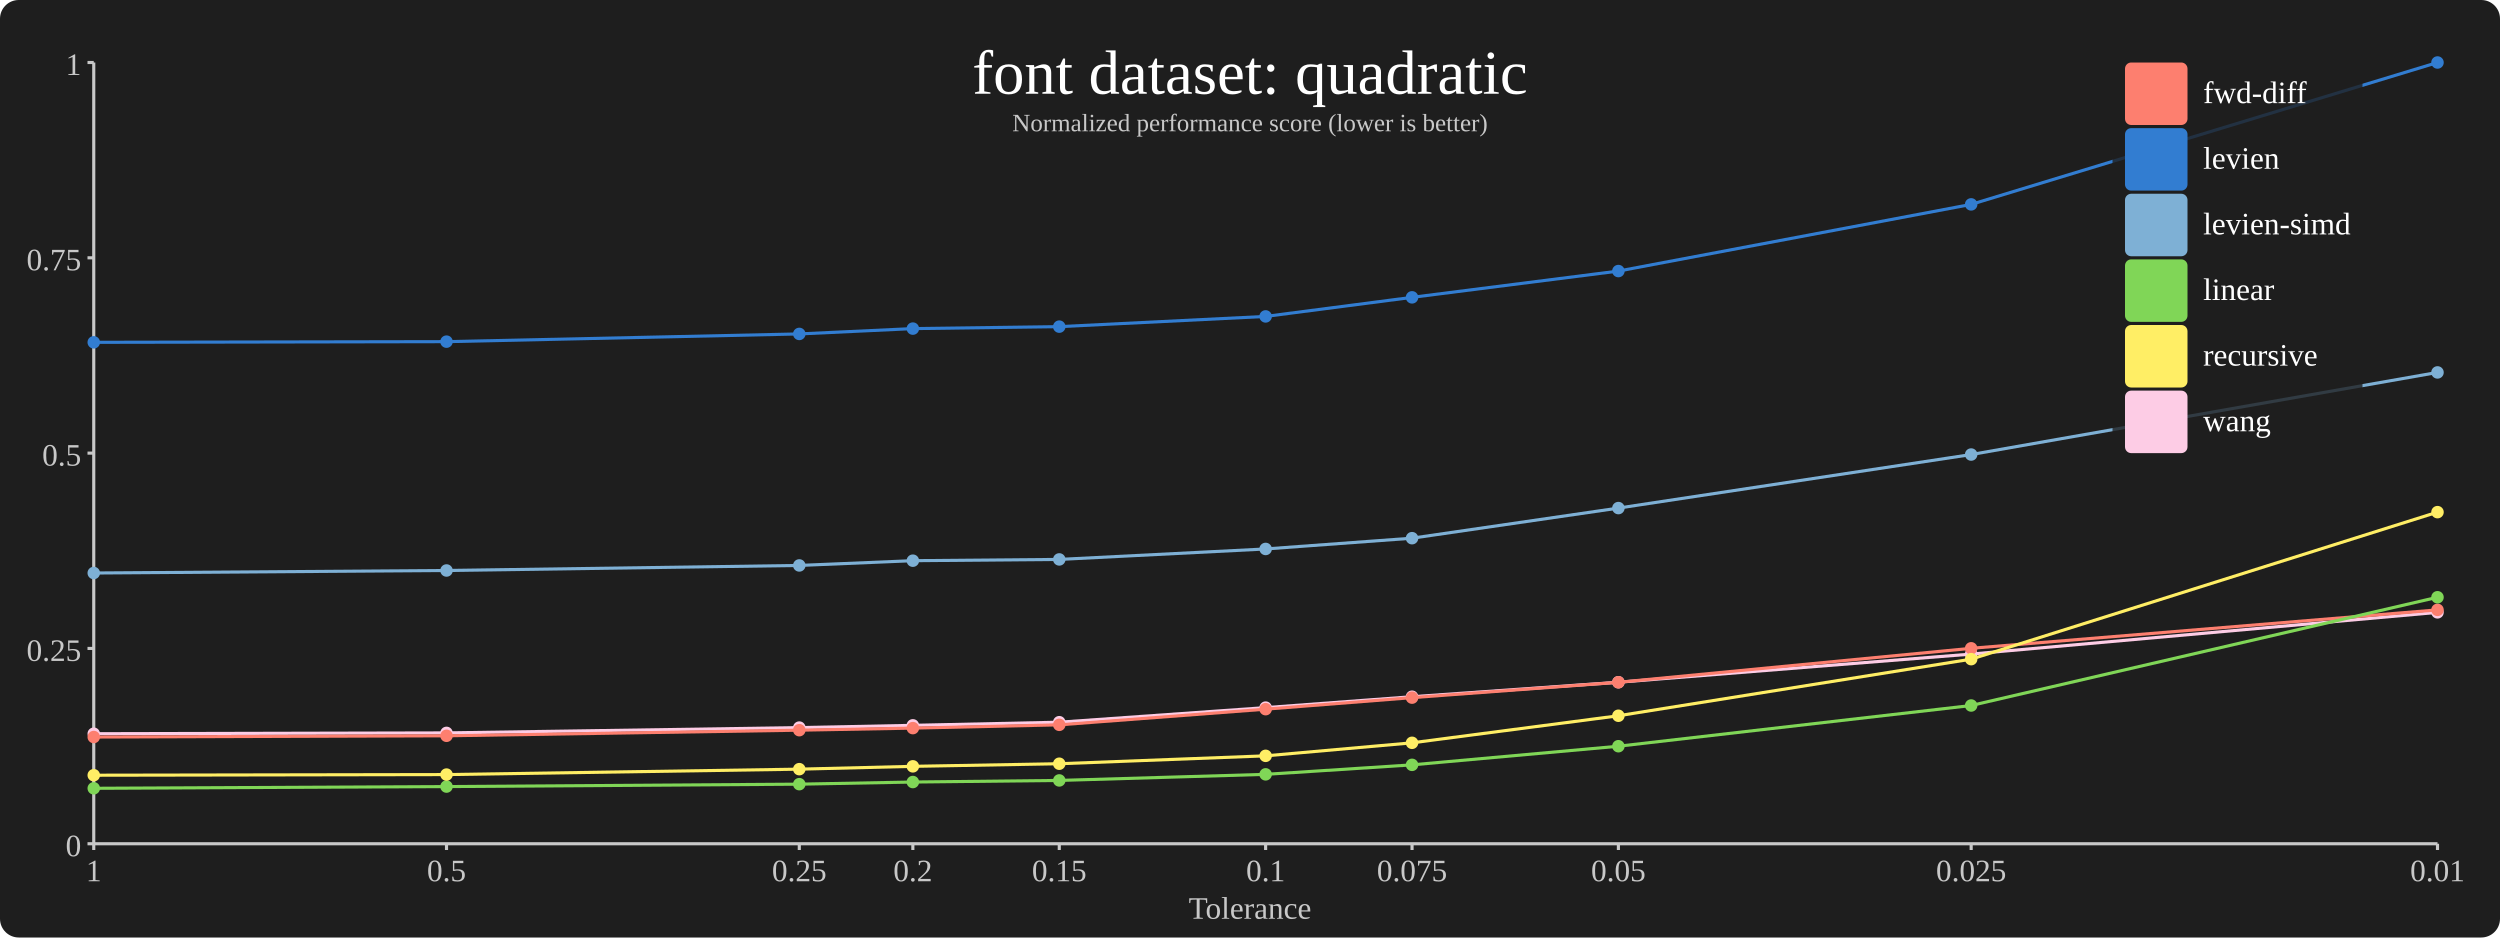
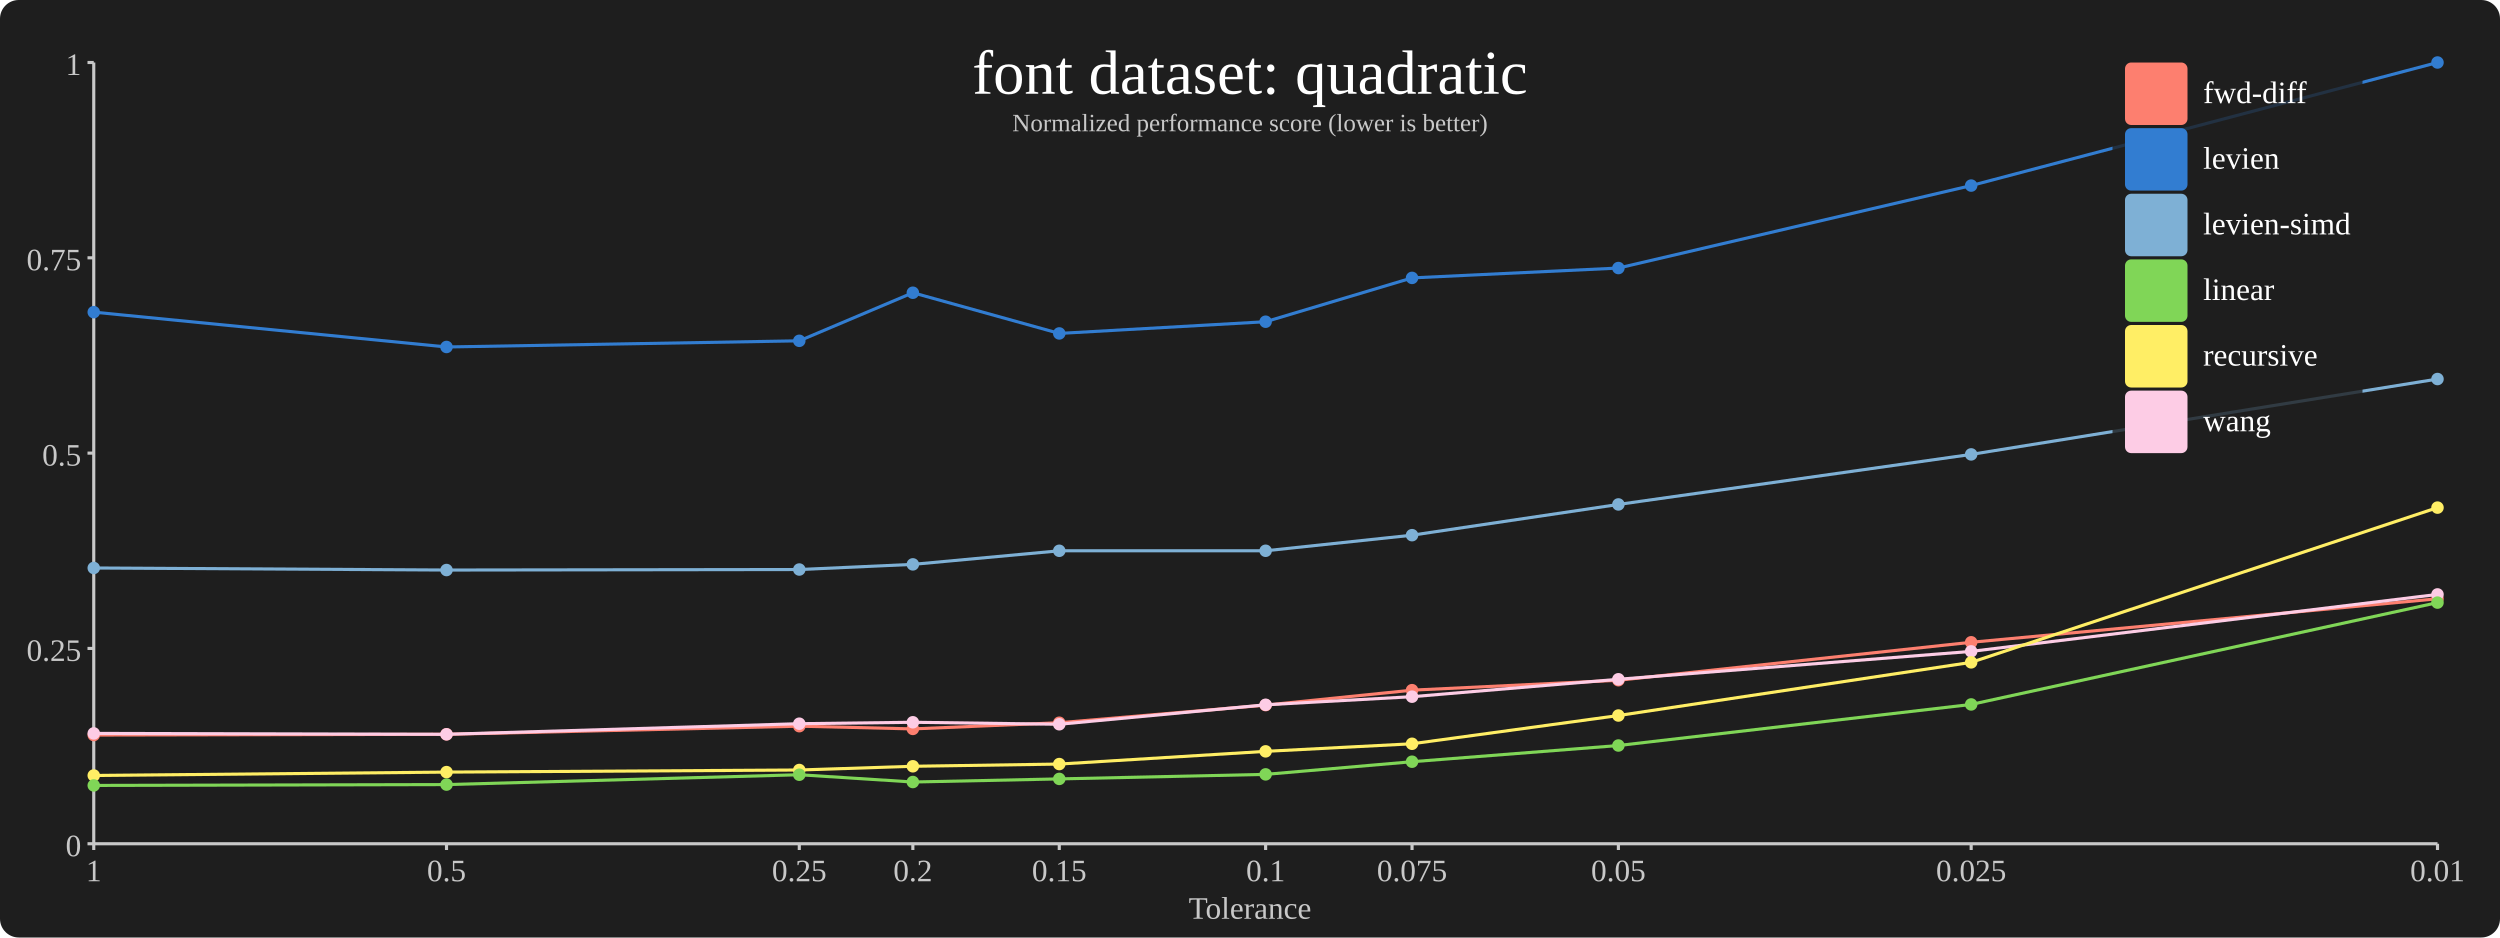
<svg xmlns="http://www.w3.org/2000/svg" viewBox="0 0 800 300">
  <rect x="0" y="0" width="800" height="300" ry="6" style="fill:rgb(30,30,30);stroke:none;fill-opacity:1;stroke-opacity:1;" />
  <path d="M 30 20 L 30 270" style="stroke:rgb(200,200,200);stroke-width:1" />
  <path d="M 30 270 L 780 270" style="stroke:rgb(200,200,200);stroke-width:1" />
  <path d="M 780 270 L 780 272" style="stroke:rgb(200,200,200);stroke-width:1" />
  <text x="780" y="282" style="font-size:10px;fill:rgb(200,200,200);text-anchor:middle;text-align:center;"> 0.01 </text>
  <path d="M 630.772 270 L 630.772 272" style="stroke:rgb(200,200,200);stroke-width:1" />
  <text x="630.772" y="282" style="font-size:10px;fill:rgb(200,200,200);text-anchor:middle;text-align:center;"> 0.025 </text>
  <path d="M 517.886 270 L 517.886 272" style="stroke:rgb(200,200,200);stroke-width:1" />
  <text x="517.886" y="282" style="font-size:10px;fill:rgb(200,200,200);text-anchor:middle;text-align:center;"> 0.05 </text>
  <path d="M 451.852 270 L 451.852 272" style="stroke:rgb(200,200,200);stroke-width:1" />
  <text x="451.852" y="282" style="font-size:10px;fill:rgb(200,200,200);text-anchor:middle;text-align:center;"> 0.075 </text>
  <path d="M 405 270 L 405 272" style="stroke:rgb(200,200,200);stroke-width:1" />
  <text x="405" y="282" style="font-size:10px;fill:rgb(200,200,200);text-anchor:middle;text-align:center;"> 0.1 </text>
  <path d="M 338.966 270 L 338.966 272" style="stroke:rgb(200,200,200);stroke-width:1" />
  <text x="338.966" y="282" style="font-size:10px;fill:rgb(200,200,200);text-anchor:middle;text-align:center;"> 0.15 </text>
  <path d="M 292.114 270 L 292.114 272" style="stroke:rgb(200,200,200);stroke-width:1" />
  <text x="292.114" y="282" style="font-size:10px;fill:rgb(200,200,200);text-anchor:middle;text-align:center;"> 0.2 </text>
  <path d="M 255.773 270 L 255.773 272" style="stroke:rgb(200,200,200);stroke-width:1" />
  <text x="255.773" y="282" style="font-size:10px;fill:rgb(200,200,200);text-anchor:middle;text-align:center;"> 0.25 </text>
  <path d="M 142.886 270 L 142.886 272" style="stroke:rgb(200,200,200);stroke-width:1" />
  <text x="142.886" y="282" style="font-size:10px;fill:rgb(200,200,200);text-anchor:middle;text-align:center;"> 0.5 </text>
  <path d="M 30 270 L 30 272" style="stroke:rgb(200,200,200);stroke-width:1" />
  <text x="30" y="282" style="font-size:10px;fill:rgb(200,200,200);text-anchor:middle;text-align:center;"> 1 </text>
  <path d="M 28 270 L 30 270" style="stroke:rgb(200,200,200);stroke-width:1" />
  <text x="26" y="274" style="font-size:10px;fill:rgb(200,200,200);text-anchor:end;text-align:right;"> 0 </text>
  <path d="M 28 207.5 L 30 207.5" style="stroke:rgb(200,200,200);stroke-width:1" />
  <text x="26" y="211.5" style="font-size:10px;fill:rgb(200,200,200);text-anchor:end;text-align:right;"> 0.25 </text>
  <path d="M 28 145 L 30 145" style="stroke:rgb(200,200,200);stroke-width:1" />
  <text x="26" y="149" style="font-size:10px;fill:rgb(200,200,200);text-anchor:end;text-align:right;"> 0.5 </text>
  <path d="M 28 82.5 L 30 82.5" style="stroke:rgb(200,200,200);stroke-width:1" />
  <text x="26" y="86.5" style="font-size:10px;fill:rgb(200,200,200);text-anchor:end;text-align:right;"> 0.75 </text>
  <path d="M 28 20 L 30 20" style="stroke:rgb(200,200,200);stroke-width:1" />
  <text x="26" y="24" style="font-size:10px;fill:rgb(200,200,200);text-anchor:end;text-align:right;"> 1 </text>
  <text x="400" y="294" style="font-size:10px;fill:rgb(200,200,200);text-anchor:middle;text-align:center;"> Tolerance </text>
-   <circle cx="780" cy="195.952" r="2" style="fill:rgb(253,204,229);stroke:none;fill-opacity:1;stroke-opacity:1;" />
-   <path d="M 780 195.952 L 630.772 209.303" style="stroke:rgb(253,204,229);stroke-width:1" />
-   <circle cx="630.772" cy="209.303" r="2" style="fill:rgb(253,204,229);stroke:none;fill-opacity:1;stroke-opacity:1;" />
-   <path d="M 630.772 209.303 L 517.886 218.312" style="stroke:rgb(253,204,229);stroke-width:1" />
-   <circle cx="517.886" cy="218.312" r="2" style="fill:rgb(253,204,229);stroke:none;fill-opacity:1;stroke-opacity:1;" />
-   <path d="M 517.886 218.312 L 451.852 222.952" style="stroke:rgb(253,204,229);stroke-width:1" />
-   <circle cx="451.852" cy="222.952" r="2" style="fill:rgb(253,204,229);stroke:none;fill-opacity:1;stroke-opacity:1;" />
-   <path d="M 451.852 222.952 L 405 226.438" style="stroke:rgb(253,204,229);stroke-width:1" />
-   <circle cx="405" cy="226.438" r="2" style="fill:rgb(253,204,229);stroke:none;fill-opacity:1;stroke-opacity:1;" />
-   <path d="M 405 226.438 L 338.966 231.105" style="stroke:rgb(253,204,229);stroke-width:1" />
-   <circle cx="338.966" cy="231.105" r="2" style="fill:rgb(253,204,229);stroke:none;fill-opacity:1;stroke-opacity:1;" />
-   <path d="M 338.966 231.105 L 292.114 232.107" style="stroke:rgb(253,204,229);stroke-width:1" />
-   <circle cx="292.114" cy="232.107" r="2" style="fill:rgb(253,204,229);stroke:none;fill-opacity:1;stroke-opacity:1;" />
-   <path d="M 292.114 232.107 L 255.773 232.827" style="stroke:rgb(253,204,229);stroke-width:1" />
-   <circle cx="255.773" cy="232.827" r="2" style="fill:rgb(253,204,229);stroke:none;fill-opacity:1;stroke-opacity:1;" />
-   <path d="M 255.773 232.827 L 142.886 234.528" style="stroke:rgb(253,204,229);stroke-width:1" />
-   <circle cx="142.886" cy="234.528" r="2" style="fill:rgb(253,204,229);stroke:none;fill-opacity:1;stroke-opacity:1;" />
-   <path d="M 142.886 234.528 L 30 234.792" style="stroke:rgb(253,204,229);stroke-width:1" />
-   <circle cx="30" cy="234.792" r="2" style="fill:rgb(253,204,229);stroke:none;fill-opacity:1;stroke-opacity:1;" />
+   <circle cx="780" cy="191.6" r="2" style="fill:rgb(253,127,111);stroke:none;fill-opacity:1;stroke-opacity:1;" />
+   <path d="M 780 191.6 L 630.772 205.528" style="stroke:rgb(253,127,111);stroke-width:1" />
+   <circle cx="630.772" cy="205.528" r="2" style="fill:rgb(253,127,111);stroke:none;fill-opacity:1;stroke-opacity:1;" />
+   <path d="M 630.772 205.528 L 517.886 217.675" style="stroke:rgb(253,127,111);stroke-width:1" />
+   <circle cx="517.886" cy="217.675" r="2" style="fill:rgb(253,127,111);stroke:none;fill-opacity:1;stroke-opacity:1;" />
+   <path d="M 517.886 217.675 L 451.852 220.853" style="stroke:rgb(253,127,111);stroke-width:1" />
+   <circle cx="451.852" cy="220.853" r="2" style="fill:rgb(253,127,111);stroke:none;fill-opacity:1;stroke-opacity:1;" />
+   <path d="M 451.852 220.853 L 405 225.632" style="stroke:rgb(253,127,111);stroke-width:1" />
+   <circle cx="405" cy="225.632" r="2" style="fill:rgb(253,127,111);stroke:none;fill-opacity:1;stroke-opacity:1;" />
+   <path d="M 405 225.632 L 338.966 231.272" style="stroke:rgb(253,127,111);stroke-width:1" />
+   <circle cx="338.966" cy="231.272" r="2" style="fill:rgb(253,127,111);stroke:none;fill-opacity:1;stroke-opacity:1;" />
+   <path d="M 338.966 231.272 L 292.114 233.25" style="stroke:rgb(253,127,111);stroke-width:1" />
+   <circle cx="292.114" cy="233.25" r="2" style="fill:rgb(253,127,111);stroke:none;fill-opacity:1;stroke-opacity:1;" />
+   <path d="M 292.114 233.25 L 255.773 232.377" style="stroke:rgb(253,127,111);stroke-width:1" />
+   <circle cx="255.773" cy="232.377" r="2" style="fill:rgb(253,127,111);stroke:none;fill-opacity:1;stroke-opacity:1;" />
+   <path d="M 255.773 232.377 L 142.886 234.975" style="stroke:rgb(253,127,111);stroke-width:1" />
+   <circle cx="142.886" cy="234.975" r="2" style="fill:rgb(253,127,111);stroke:none;fill-opacity:1;stroke-opacity:1;" />
+   <path d="M 142.886 234.975 L 30 235.215" style="stroke:rgb(253,127,111);stroke-width:1" />
+   <circle cx="30" cy="235.215" r="2" style="fill:rgb(253,127,111);stroke:none;fill-opacity:1;stroke-opacity:1;" />
+   <circle cx="780" cy="190.213" r="2" style="fill:rgb(253,204,229);stroke:none;fill-opacity:1;stroke-opacity:1;" />
+   <path d="M 780 190.213 L 630.772 208.442" style="stroke:rgb(253,204,229);stroke-width:1" />
+   <circle cx="630.772" cy="208.442" r="2" style="fill:rgb(253,204,229);stroke:none;fill-opacity:1;stroke-opacity:1;" />
+   <path d="M 630.772 208.442 L 517.886 217.365" style="stroke:rgb(253,204,229);stroke-width:1" />
+   <circle cx="517.886" cy="217.365" r="2" style="fill:rgb(253,204,229);stroke:none;fill-opacity:1;stroke-opacity:1;" />
+   <path d="M 517.886 217.365 L 451.852 222.942" style="stroke:rgb(253,204,229);stroke-width:1" />
+   <circle cx="451.852" cy="222.942" r="2" style="fill:rgb(253,204,229);stroke:none;fill-opacity:1;stroke-opacity:1;" />
+   <path d="M 451.852 222.942 L 405 225.532" style="stroke:rgb(253,204,229);stroke-width:1" />
+   <circle cx="405" cy="225.532" r="2" style="fill:rgb(253,204,229);stroke:none;fill-opacity:1;stroke-opacity:1;" />
+   <path d="M 405 225.532 L 338.966 231.765" style="stroke:rgb(253,204,229);stroke-width:1" />
+   <circle cx="338.966" cy="231.765" r="2" style="fill:rgb(253,204,229);stroke:none;fill-opacity:1;stroke-opacity:1;" />
+   <path d="M 338.966 231.765 L 292.114 231.127" style="stroke:rgb(253,204,229);stroke-width:1" />
+   <circle cx="292.114" cy="231.127" r="2" style="fill:rgb(253,204,229);stroke:none;fill-opacity:1;stroke-opacity:1;" />
+   <path d="M 292.114 231.127 L 255.773 231.583" style="stroke:rgb(253,204,229);stroke-width:1" />
+   <circle cx="255.773" cy="231.583" r="2" style="fill:rgb(253,204,229);stroke:none;fill-opacity:1;stroke-opacity:1;" />
+   <path d="M 255.773 231.583 L 142.886 234.975" style="stroke:rgb(253,204,229);stroke-width:1" />
+   <circle cx="142.886" cy="234.975" r="2" style="fill:rgb(253,204,229);stroke:none;fill-opacity:1;stroke-opacity:1;" />
+   <path d="M 142.886 234.975 L 30 234.688" style="stroke:rgb(253,204,229);stroke-width:1" />
+   <circle cx="30" cy="234.688" r="2" style="fill:rgb(253,204,229);stroke:none;fill-opacity:1;stroke-opacity:1;" />
  <circle cx="780" cy="20" r="2" style="fill:rgb(50,125,209);stroke:none;fill-opacity:1;stroke-opacity:1;" />
-   <path d="M 780 20 L 630.772 65.403" style="stroke:rgb(50,125,209);stroke-width:1" />
-   <circle cx="630.772" cy="65.403" r="2" style="fill:rgb(50,125,209);stroke:none;fill-opacity:1;stroke-opacity:1;" />
-   <path d="M 630.772 65.403 L 517.886 86.74" style="stroke:rgb(50,125,209);stroke-width:1" />
-   <circle cx="517.886" cy="86.74" r="2" style="fill:rgb(50,125,209);stroke:none;fill-opacity:1;stroke-opacity:1;" />
-   <path d="M 517.886 86.74 L 451.852 95.15" style="stroke:rgb(50,125,209);stroke-width:1" />
-   <circle cx="451.852" cy="95.15" r="2" style="fill:rgb(50,125,209);stroke:none;fill-opacity:1;stroke-opacity:1;" />
-   <path d="M 451.852 95.15 L 405 101.252" style="stroke:rgb(50,125,209);stroke-width:1" />
-   <circle cx="405" cy="101.252" r="2" style="fill:rgb(50,125,209);stroke:none;fill-opacity:1;stroke-opacity:1;" />
-   <path d="M 405 101.252 L 338.966 104.525" style="stroke:rgb(50,125,209);stroke-width:1" />
-   <circle cx="338.966" cy="104.525" r="2" style="fill:rgb(50,125,209);stroke:none;fill-opacity:1;stroke-opacity:1;" />
-   <path d="M 338.966 104.525 L 292.114 105.153" style="stroke:rgb(50,125,209);stroke-width:1" />
-   <circle cx="292.114" cy="105.153" r="2" style="fill:rgb(50,125,209);stroke:none;fill-opacity:1;stroke-opacity:1;" />
-   <path d="M 292.114 105.153 L 255.773 106.858" style="stroke:rgb(50,125,209);stroke-width:1" />
-   <circle cx="255.773" cy="106.858" r="2" style="fill:rgb(50,125,209);stroke:none;fill-opacity:1;stroke-opacity:1;" />
-   <path d="M 255.773 106.858 L 142.886 109.328" style="stroke:rgb(50,125,209);stroke-width:1" />
-   <circle cx="142.886" cy="109.328" r="2" style="fill:rgb(50,125,209);stroke:none;fill-opacity:1;stroke-opacity:1;" />
-   <path d="M 142.886 109.328 L 30 109.542" style="stroke:rgb(50,125,209);stroke-width:1" />
-   <circle cx="30" cy="109.542" r="2" style="fill:rgb(50,125,209);stroke:none;fill-opacity:1;stroke-opacity:1;" />
-   <circle cx="780" cy="195.157" r="2" style="fill:rgb(253,127,111);stroke:none;fill-opacity:1;stroke-opacity:1;" />
-   <path d="M 780 195.157 L 630.772 207.458" style="stroke:rgb(253,127,111);stroke-width:1" />
-   <circle cx="630.772" cy="207.458" r="2" style="fill:rgb(253,127,111);stroke:none;fill-opacity:1;stroke-opacity:1;" />
-   <path d="M 630.772 207.458 L 517.886 218.33" style="stroke:rgb(253,127,111);stroke-width:1" />
-   <circle cx="517.886" cy="218.33" r="2" style="fill:rgb(253,127,111);stroke:none;fill-opacity:1;stroke-opacity:1;" />
-   <path d="M 517.886 218.33 L 451.852 223.243" style="stroke:rgb(253,127,111);stroke-width:1" />
-   <circle cx="451.852" cy="223.243" r="2" style="fill:rgb(253,127,111);stroke:none;fill-opacity:1;stroke-opacity:1;" />
-   <path d="M 451.852 223.243 L 405 226.935" style="stroke:rgb(253,127,111);stroke-width:1" />
-   <circle cx="405" cy="226.935" r="2" style="fill:rgb(253,127,111);stroke:none;fill-opacity:1;stroke-opacity:1;" />
-   <path d="M 405 226.935 L 338.966 231.947" style="stroke:rgb(253,127,111);stroke-width:1" />
-   <circle cx="338.966" cy="231.947" r="2" style="fill:rgb(253,127,111);stroke:none;fill-opacity:1;stroke-opacity:1;" />
-   <path d="M 338.966 231.947 L 292.114 232.995" style="stroke:rgb(253,127,111);stroke-width:1" />
-   <circle cx="292.114" cy="232.995" r="2" style="fill:rgb(253,127,111);stroke:none;fill-opacity:1;stroke-opacity:1;" />
-   <path d="M 292.114 232.995 L 255.773 233.657" style="stroke:rgb(253,127,111);stroke-width:1" />
-   <circle cx="255.773" cy="233.657" r="2" style="fill:rgb(253,127,111);stroke:none;fill-opacity:1;stroke-opacity:1;" />
-   <path d="M 255.773 233.657 L 142.886 235.452" style="stroke:rgb(253,127,111);stroke-width:1" />
-   <circle cx="142.886" cy="235.452" r="2" style="fill:rgb(253,127,111);stroke:none;fill-opacity:1;stroke-opacity:1;" />
-   <path d="M 142.886 235.452 L 30 235.85" style="stroke:rgb(253,127,111);stroke-width:1" />
-   <circle cx="30" cy="235.85" r="2" style="fill:rgb(253,127,111);stroke:none;fill-opacity:1;stroke-opacity:1;" />
-   <circle cx="780" cy="119.175" r="2" style="fill:rgb(126,176,213);stroke:none;fill-opacity:1;stroke-opacity:1;" />
-   <path d="M 780 119.175 L 630.772 145.452" style="stroke:rgb(126,176,213);stroke-width:1" />
-   <circle cx="630.772" cy="145.452" r="2" style="fill:rgb(126,176,213);stroke:none;fill-opacity:1;stroke-opacity:1;" />
-   <path d="M 630.772 145.452 L 517.886 162.585" style="stroke:rgb(126,176,213);stroke-width:1" />
-   <circle cx="517.886" cy="162.585" r="2" style="fill:rgb(126,176,213);stroke:none;fill-opacity:1;stroke-opacity:1;" />
-   <path d="M 517.886 162.585 L 451.852 172.218" style="stroke:rgb(126,176,213);stroke-width:1" />
-   <circle cx="451.852" cy="172.218" r="2" style="fill:rgb(126,176,213);stroke:none;fill-opacity:1;stroke-opacity:1;" />
-   <path d="M 451.852 172.218 L 405 175.665" style="stroke:rgb(126,176,213);stroke-width:1" />
-   <circle cx="405" cy="175.665" r="2" style="fill:rgb(126,176,213);stroke:none;fill-opacity:1;stroke-opacity:1;" />
-   <path d="M 405 175.665 L 338.966 179.015" style="stroke:rgb(126,176,213);stroke-width:1" />
-   <circle cx="338.966" cy="179.015" r="2" style="fill:rgb(126,176,213);stroke:none;fill-opacity:1;stroke-opacity:1;" />
-   <path d="M 338.966 179.015 L 292.114 179.42" style="stroke:rgb(126,176,213);stroke-width:1" />
-   <circle cx="292.114" cy="179.42" r="2" style="fill:rgb(126,176,213);stroke:none;fill-opacity:1;stroke-opacity:1;" />
-   <path d="M 292.114 179.42 L 255.773 180.94" style="stroke:rgb(126,176,213);stroke-width:1" />
-   <circle cx="255.773" cy="180.94" r="2" style="fill:rgb(126,176,213);stroke:none;fill-opacity:1;stroke-opacity:1;" />
-   <path d="M 255.773 180.94 L 142.886 182.558" style="stroke:rgb(126,176,213);stroke-width:1" />
-   <circle cx="142.886" cy="182.558" r="2" style="fill:rgb(126,176,213);stroke:none;fill-opacity:1;stroke-opacity:1;" />
-   <path d="M 142.886 182.558 L 30 183.363" style="stroke:rgb(126,176,213);stroke-width:1" />
-   <circle cx="30" cy="183.363" r="2" style="fill:rgb(126,176,213);stroke:none;fill-opacity:1;stroke-opacity:1;" />
-   <circle cx="780" cy="191.123" r="2" style="fill:rgb(128,214,87);stroke:none;fill-opacity:1;stroke-opacity:1;" />
-   <path d="M 780 191.123 L 630.772 225.76" style="stroke:rgb(128,214,87);stroke-width:1" />
-   <circle cx="630.772" cy="225.76" r="2" style="fill:rgb(128,214,87);stroke:none;fill-opacity:1;stroke-opacity:1;" />
-   <path d="M 630.772 225.76 L 517.886 238.79" style="stroke:rgb(128,214,87);stroke-width:1" />
-   <circle cx="517.886" cy="238.79" r="2" style="fill:rgb(128,214,87);stroke:none;fill-opacity:1;stroke-opacity:1;" />
-   <path d="M 517.886 238.79 L 451.852 244.752" style="stroke:rgb(128,214,87);stroke-width:1" />
-   <circle cx="451.852" cy="244.752" r="2" style="fill:rgb(128,214,87);stroke:none;fill-opacity:1;stroke-opacity:1;" />
-   <path d="M 451.852 244.752 L 405 247.79" style="stroke:rgb(128,214,87);stroke-width:1" />
-   <circle cx="405" cy="247.79" r="2" style="fill:rgb(128,214,87);stroke:none;fill-opacity:1;stroke-opacity:1;" />
-   <path d="M 405 247.79 L 338.966 249.738" style="stroke:rgb(128,214,87);stroke-width:1" />
-   <circle cx="338.966" cy="249.738" r="2" style="fill:rgb(128,214,87);stroke:none;fill-opacity:1;stroke-opacity:1;" />
-   <path d="M 338.966 249.738 L 292.114 250.25" style="stroke:rgb(128,214,87);stroke-width:1" />
-   <circle cx="292.114" cy="250.25" r="2" style="fill:rgb(128,214,87);stroke:none;fill-opacity:1;stroke-opacity:1;" />
-   <path d="M 292.114 250.25 L 255.773 250.933" style="stroke:rgb(128,214,87);stroke-width:1" />
-   <circle cx="255.773" cy="250.933" r="2" style="fill:rgb(128,214,87);stroke:none;fill-opacity:1;stroke-opacity:1;" />
-   <path d="M 255.773 250.933 L 142.886 251.702" style="stroke:rgb(128,214,87);stroke-width:1" />
-   <circle cx="142.886" cy="251.702" r="2" style="fill:rgb(128,214,87);stroke:none;fill-opacity:1;stroke-opacity:1;" />
-   <path d="M 142.886 251.702 L 30 252.257" style="stroke:rgb(128,214,87);stroke-width:1" />
-   <circle cx="30" cy="252.257" r="2" style="fill:rgb(128,214,87);stroke:none;fill-opacity:1;stroke-opacity:1;" />
-   <circle cx="780" cy="163.885" r="2" style="fill:rgb(255,238,101);stroke:none;fill-opacity:1;stroke-opacity:1;" />
-   <path d="M 780 163.885 L 630.772 210.928" style="stroke:rgb(255,238,101);stroke-width:1" />
-   <circle cx="630.772" cy="210.928" r="2" style="fill:rgb(255,238,101);stroke:none;fill-opacity:1;stroke-opacity:1;" />
-   <path d="M 630.772 210.928 L 517.886 229.04" style="stroke:rgb(255,238,101);stroke-width:1" />
-   <circle cx="517.886" cy="229.04" r="2" style="fill:rgb(255,238,101);stroke:none;fill-opacity:1;stroke-opacity:1;" />
-   <path d="M 517.886 229.04 L 451.852 237.7" style="stroke:rgb(255,238,101);stroke-width:1" />
-   <circle cx="451.852" cy="237.7" r="2" style="fill:rgb(255,238,101);stroke:none;fill-opacity:1;stroke-opacity:1;" />
-   <path d="M 451.852 237.7 L 405 241.868" style="stroke:rgb(255,238,101);stroke-width:1" />
-   <circle cx="405" cy="241.868" r="2" style="fill:rgb(255,238,101);stroke:none;fill-opacity:1;stroke-opacity:1;" />
-   <path d="M 405 241.868 L 338.966 244.393" style="stroke:rgb(255,238,101);stroke-width:1" />
-   <circle cx="338.966" cy="244.393" r="2" style="fill:rgb(255,238,101);stroke:none;fill-opacity:1;stroke-opacity:1;" />
-   <path d="M 338.966 244.393 L 292.114 245.228" style="stroke:rgb(255,238,101);stroke-width:1" />
-   <circle cx="292.114" cy="245.228" r="2" style="fill:rgb(255,238,101);stroke:none;fill-opacity:1;stroke-opacity:1;" />
-   <path d="M 292.114 245.228 L 255.773 246.13" style="stroke:rgb(255,238,101);stroke-width:1" />
-   <circle cx="255.773" cy="246.13" r="2" style="fill:rgb(255,238,101);stroke:none;fill-opacity:1;stroke-opacity:1;" />
-   <path d="M 255.773 246.13 L 142.886 247.865" style="stroke:rgb(255,238,101);stroke-width:1" />
-   <circle cx="142.886" cy="247.865" r="2" style="fill:rgb(255,238,101);stroke:none;fill-opacity:1;stroke-opacity:1;" />
-   <path d="M 142.886 247.865 L 30 248.07" style="stroke:rgb(255,238,101);stroke-width:1" />
-   <circle cx="30" cy="248.07" r="2" style="fill:rgb(255,238,101);stroke:none;fill-opacity:1;stroke-opacity:1;" />
+   <path d="M 780 20 L 630.772 59.385" style="stroke:rgb(50,125,209);stroke-width:1" />
+   <circle cx="630.772" cy="59.385" r="2" style="fill:rgb(50,125,209);stroke:none;fill-opacity:1;stroke-opacity:1;" />
+   <path d="M 630.772 59.385 L 517.886 85.775" style="stroke:rgb(50,125,209);stroke-width:1" />
+   <circle cx="517.886" cy="85.775" r="2" style="fill:rgb(50,125,209);stroke:none;fill-opacity:1;stroke-opacity:1;" />
+   <path d="M 517.886 85.775 L 451.852 88.928" style="stroke:rgb(50,125,209);stroke-width:1" />
+   <circle cx="451.852" cy="88.928" r="2" style="fill:rgb(50,125,209);stroke:none;fill-opacity:1;stroke-opacity:1;" />
+   <path d="M 451.852 88.928 L 405 102.95" style="stroke:rgb(50,125,209);stroke-width:1" />
+   <circle cx="405" cy="102.95" r="2" style="fill:rgb(50,125,209);stroke:none;fill-opacity:1;stroke-opacity:1;" />
+   <path d="M 405 102.95 L 338.966 106.697" style="stroke:rgb(50,125,209);stroke-width:1" />
+   <circle cx="338.966" cy="106.697" r="2" style="fill:rgb(50,125,209);stroke:none;fill-opacity:1;stroke-opacity:1;" />
+   <path d="M 338.966 106.697 L 292.114 93.678" style="stroke:rgb(50,125,209);stroke-width:1" />
+   <circle cx="292.114" cy="93.678" r="2" style="fill:rgb(50,125,209);stroke:none;fill-opacity:1;stroke-opacity:1;" />
+   <path d="M 292.114 93.678 L 255.773 109.06" style="stroke:rgb(50,125,209);stroke-width:1" />
+   <circle cx="255.773" cy="109.06" r="2" style="fill:rgb(50,125,209);stroke:none;fill-opacity:1;stroke-opacity:1;" />
+   <path d="M 255.773 109.06 L 142.886 111.032" style="stroke:rgb(50,125,209);stroke-width:1" />
+   <circle cx="142.886" cy="111.032" r="2" style="fill:rgb(50,125,209);stroke:none;fill-opacity:1;stroke-opacity:1;" />
+   <path d="M 142.886 111.032 L 30 99.888" style="stroke:rgb(50,125,209);stroke-width:1" />
+   <circle cx="30" cy="99.888" r="2" style="fill:rgb(50,125,209);stroke:none;fill-opacity:1;stroke-opacity:1;" />
+   <circle cx="780" cy="121.29" r="2" style="fill:rgb(126,176,213);stroke:none;fill-opacity:1;stroke-opacity:1;" />
+   <path d="M 780 121.29 L 630.772 145.407" style="stroke:rgb(126,176,213);stroke-width:1" />
+   <circle cx="630.772" cy="145.407" r="2" style="fill:rgb(126,176,213);stroke:none;fill-opacity:1;stroke-opacity:1;" />
+   <path d="M 630.772 145.407 L 517.886 161.42" style="stroke:rgb(126,176,213);stroke-width:1" />
+   <circle cx="517.886" cy="161.42" r="2" style="fill:rgb(126,176,213);stroke:none;fill-opacity:1;stroke-opacity:1;" />
+   <path d="M 517.886 161.42 L 451.852 171.255" style="stroke:rgb(126,176,213);stroke-width:1" />
+   <circle cx="451.852" cy="171.255" r="2" style="fill:rgb(126,176,213);stroke:none;fill-opacity:1;stroke-opacity:1;" />
+   <path d="M 451.852 171.255 L 405 176.248" style="stroke:rgb(126,176,213);stroke-width:1" />
+   <circle cx="405" cy="176.248" r="2" style="fill:rgb(126,176,213);stroke:none;fill-opacity:1;stroke-opacity:1;" />
+   <path d="M 405 176.248 L 338.966 176.252" style="stroke:rgb(126,176,213);stroke-width:1" />
+   <circle cx="338.966" cy="176.252" r="2" style="fill:rgb(126,176,213);stroke:none;fill-opacity:1;stroke-opacity:1;" />
+   <path d="M 338.966 176.252 L 292.114 180.6" style="stroke:rgb(126,176,213);stroke-width:1" />
+   <circle cx="292.114" cy="180.6" r="2" style="fill:rgb(126,176,213);stroke:none;fill-opacity:1;stroke-opacity:1;" />
+   <path d="M 292.114 180.6 L 255.773 182.248" style="stroke:rgb(126,176,213);stroke-width:1" />
+   <circle cx="255.773" cy="182.248" r="2" style="fill:rgb(126,176,213);stroke:none;fill-opacity:1;stroke-opacity:1;" />
+   <path d="M 255.773 182.248 L 142.886 182.412" style="stroke:rgb(126,176,213);stroke-width:1" />
+   <circle cx="142.886" cy="182.412" r="2" style="fill:rgb(126,176,213);stroke:none;fill-opacity:1;stroke-opacity:1;" />
+   <path d="M 142.886 182.412 L 30 181.752" style="stroke:rgb(126,176,213);stroke-width:1" />
+   <circle cx="30" cy="181.752" r="2" style="fill:rgb(126,176,213);stroke:none;fill-opacity:1;stroke-opacity:1;" />
+   <circle cx="780" cy="162.435" r="2" style="fill:rgb(255,238,101);stroke:none;fill-opacity:1;stroke-opacity:1;" />
+   <path d="M 780 162.435 L 630.772 211.952" style="stroke:rgb(255,238,101);stroke-width:1" />
+   <circle cx="630.772" cy="211.952" r="2" style="fill:rgb(255,238,101);stroke:none;fill-opacity:1;stroke-opacity:1;" />
+   <path d="M 630.772 211.952 L 517.886 228.968" style="stroke:rgb(255,238,101);stroke-width:1" />
+   <circle cx="517.886" cy="228.968" r="2" style="fill:rgb(255,238,101);stroke:none;fill-opacity:1;stroke-opacity:1;" />
+   <path d="M 517.886 228.968 L 451.852 238.007" style="stroke:rgb(255,238,101);stroke-width:1" />
+   <circle cx="451.852" cy="238.007" r="2" style="fill:rgb(255,238,101);stroke:none;fill-opacity:1;stroke-opacity:1;" />
+   <path d="M 451.852 238.007 L 405 240.433" style="stroke:rgb(255,238,101);stroke-width:1" />
+   <circle cx="405" cy="240.433" r="2" style="fill:rgb(255,238,101);stroke:none;fill-opacity:1;stroke-opacity:1;" />
+   <path d="M 405 240.433 L 338.966 244.5" style="stroke:rgb(255,238,101);stroke-width:1" />
+   <circle cx="338.966" cy="244.5" r="2" style="fill:rgb(255,238,101);stroke:none;fill-opacity:1;stroke-opacity:1;" />
+   <path d="M 338.966 244.5 L 292.114 245.21" style="stroke:rgb(255,238,101);stroke-width:1" />
+   <circle cx="292.114" cy="245.21" r="2" style="fill:rgb(255,238,101);stroke:none;fill-opacity:1;stroke-opacity:1;" />
+   <path d="M 292.114 245.21 L 255.773 246.4" style="stroke:rgb(255,238,101);stroke-width:1" />
+   <circle cx="255.773" cy="246.4" r="2" style="fill:rgb(255,238,101);stroke:none;fill-opacity:1;stroke-opacity:1;" />
+   <path d="M 255.773 246.4 L 142.886 247.072" style="stroke:rgb(255,238,101);stroke-width:1" />
+   <circle cx="142.886" cy="247.072" r="2" style="fill:rgb(255,238,101);stroke:none;fill-opacity:1;stroke-opacity:1;" />
+   <path d="M 142.886 247.072 L 30 248.153" style="stroke:rgb(255,238,101);stroke-width:1" />
+   <circle cx="30" cy="248.153" r="2" style="fill:rgb(255,238,101);stroke:none;fill-opacity:1;stroke-opacity:1;" />
+   <circle cx="780" cy="192.83" r="2" style="fill:rgb(128,214,87);stroke:none;fill-opacity:1;stroke-opacity:1;" />
+   <path d="M 780 192.83 L 630.772 225.42" style="stroke:rgb(128,214,87);stroke-width:1" />
+   <circle cx="630.772" cy="225.42" r="2" style="fill:rgb(128,214,87);stroke:none;fill-opacity:1;stroke-opacity:1;" />
+   <path d="M 630.772 225.42 L 517.886 238.565" style="stroke:rgb(128,214,87);stroke-width:1" />
+   <circle cx="517.886" cy="238.565" r="2" style="fill:rgb(128,214,87);stroke:none;fill-opacity:1;stroke-opacity:1;" />
+   <path d="M 517.886 238.565 L 451.852 243.748" style="stroke:rgb(128,214,87);stroke-width:1" />
+   <circle cx="451.852" cy="243.748" r="2" style="fill:rgb(128,214,87);stroke:none;fill-opacity:1;stroke-opacity:1;" />
+   <path d="M 451.852 243.748 L 405 247.798" style="stroke:rgb(128,214,87);stroke-width:1" />
+   <circle cx="405" cy="247.798" r="2" style="fill:rgb(128,214,87);stroke:none;fill-opacity:1;stroke-opacity:1;" />
+   <path d="M 405 247.798 L 338.966 249.25" style="stroke:rgb(128,214,87);stroke-width:1" />
+   <circle cx="338.966" cy="249.25" r="2" style="fill:rgb(128,214,87);stroke:none;fill-opacity:1;stroke-opacity:1;" />
+   <path d="M 338.966 249.25 L 292.114 250.245" style="stroke:rgb(128,214,87);stroke-width:1" />
+   <circle cx="292.114" cy="250.245" r="2" style="fill:rgb(128,214,87);stroke:none;fill-opacity:1;stroke-opacity:1;" />
+   <path d="M 292.114 250.245 L 255.773 247.915" style="stroke:rgb(128,214,87);stroke-width:1" />
+   <circle cx="255.773" cy="247.915" r="2" style="fill:rgb(128,214,87);stroke:none;fill-opacity:1;stroke-opacity:1;" />
+   <path d="M 255.773 247.915 L 142.886 251.065" style="stroke:rgb(128,214,87);stroke-width:1" />
+   <circle cx="142.886" cy="251.065" r="2" style="fill:rgb(128,214,87);stroke:none;fill-opacity:1;stroke-opacity:1;" />
+   <path d="M 142.886 251.065 L 30 251.34" style="stroke:rgb(128,214,87);stroke-width:1" />
+   <circle cx="30" cy="251.34" r="2" style="fill:rgb(128,214,87);stroke:none;fill-opacity:1;stroke-opacity:1;" />
  <rect x="676" y="16" width="80" height="133" ry="4" style="fill:rgb(30,30,30);stroke:none;fill-opacity:0.8;stroke-opacity:1;" />
  <rect x="680" y="20" width="20" height="20" ry="2" style="fill:rgb(253,127,111);stroke:none;fill-opacity:1;stroke-opacity:1;" />
  <text x="705" y="33" style="font-size:10px;fill:rgb(255,255,255);text-anchor:start;text-align:left;"> fwd-diff </text>
  <rect x="680" y="41" width="20" height="20" ry="2" style="fill:rgb(50,125,209);stroke:none;fill-opacity:1;stroke-opacity:1;" />
  <text x="705" y="54" style="font-size:10px;fill:rgb(255,255,255);text-anchor:start;text-align:left;"> levien </text>
  <rect x="680" y="62" width="20" height="20" ry="2" style="fill:rgb(126,176,213);stroke:none;fill-opacity:1;stroke-opacity:1;" />
  <text x="705" y="75" style="font-size:10px;fill:rgb(255,255,255);text-anchor:start;text-align:left;"> levien-simd </text>
  <rect x="680" y="83" width="20" height="20" ry="2" style="fill:rgb(128,214,87);stroke:none;fill-opacity:1;stroke-opacity:1;" />
  <text x="705" y="96" style="font-size:10px;fill:rgb(255,255,255);text-anchor:start;text-align:left;"> linear </text>
  <rect x="680" y="104" width="20" height="20" ry="2" style="fill:rgb(255,238,101);stroke:none;fill-opacity:1;stroke-opacity:1;" />
  <text x="705" y="117" style="font-size:10px;fill:rgb(255,255,255);text-anchor:start;text-align:left;"> recursive </text>
  <rect x="680" y="125" width="20" height="20" ry="2" style="fill:rgb(253,204,229);stroke:none;fill-opacity:1;stroke-opacity:1;" />
  <text x="705" y="138" style="font-size:10px;fill:rgb(255,255,255);text-anchor:start;text-align:left;"> wang </text>
  <text x="400" y="30" style="font-size:20px;fill:rgb(255,255,255);text-anchor:middle;text-align:center;"> font dataset: quadratic </text>
  <text x="400" y="42" style="font-size:8px;fill:rgb(200,200,200);text-anchor:middle;text-align:center;"> Normalized performance score (lower is better) </text>
</svg>
